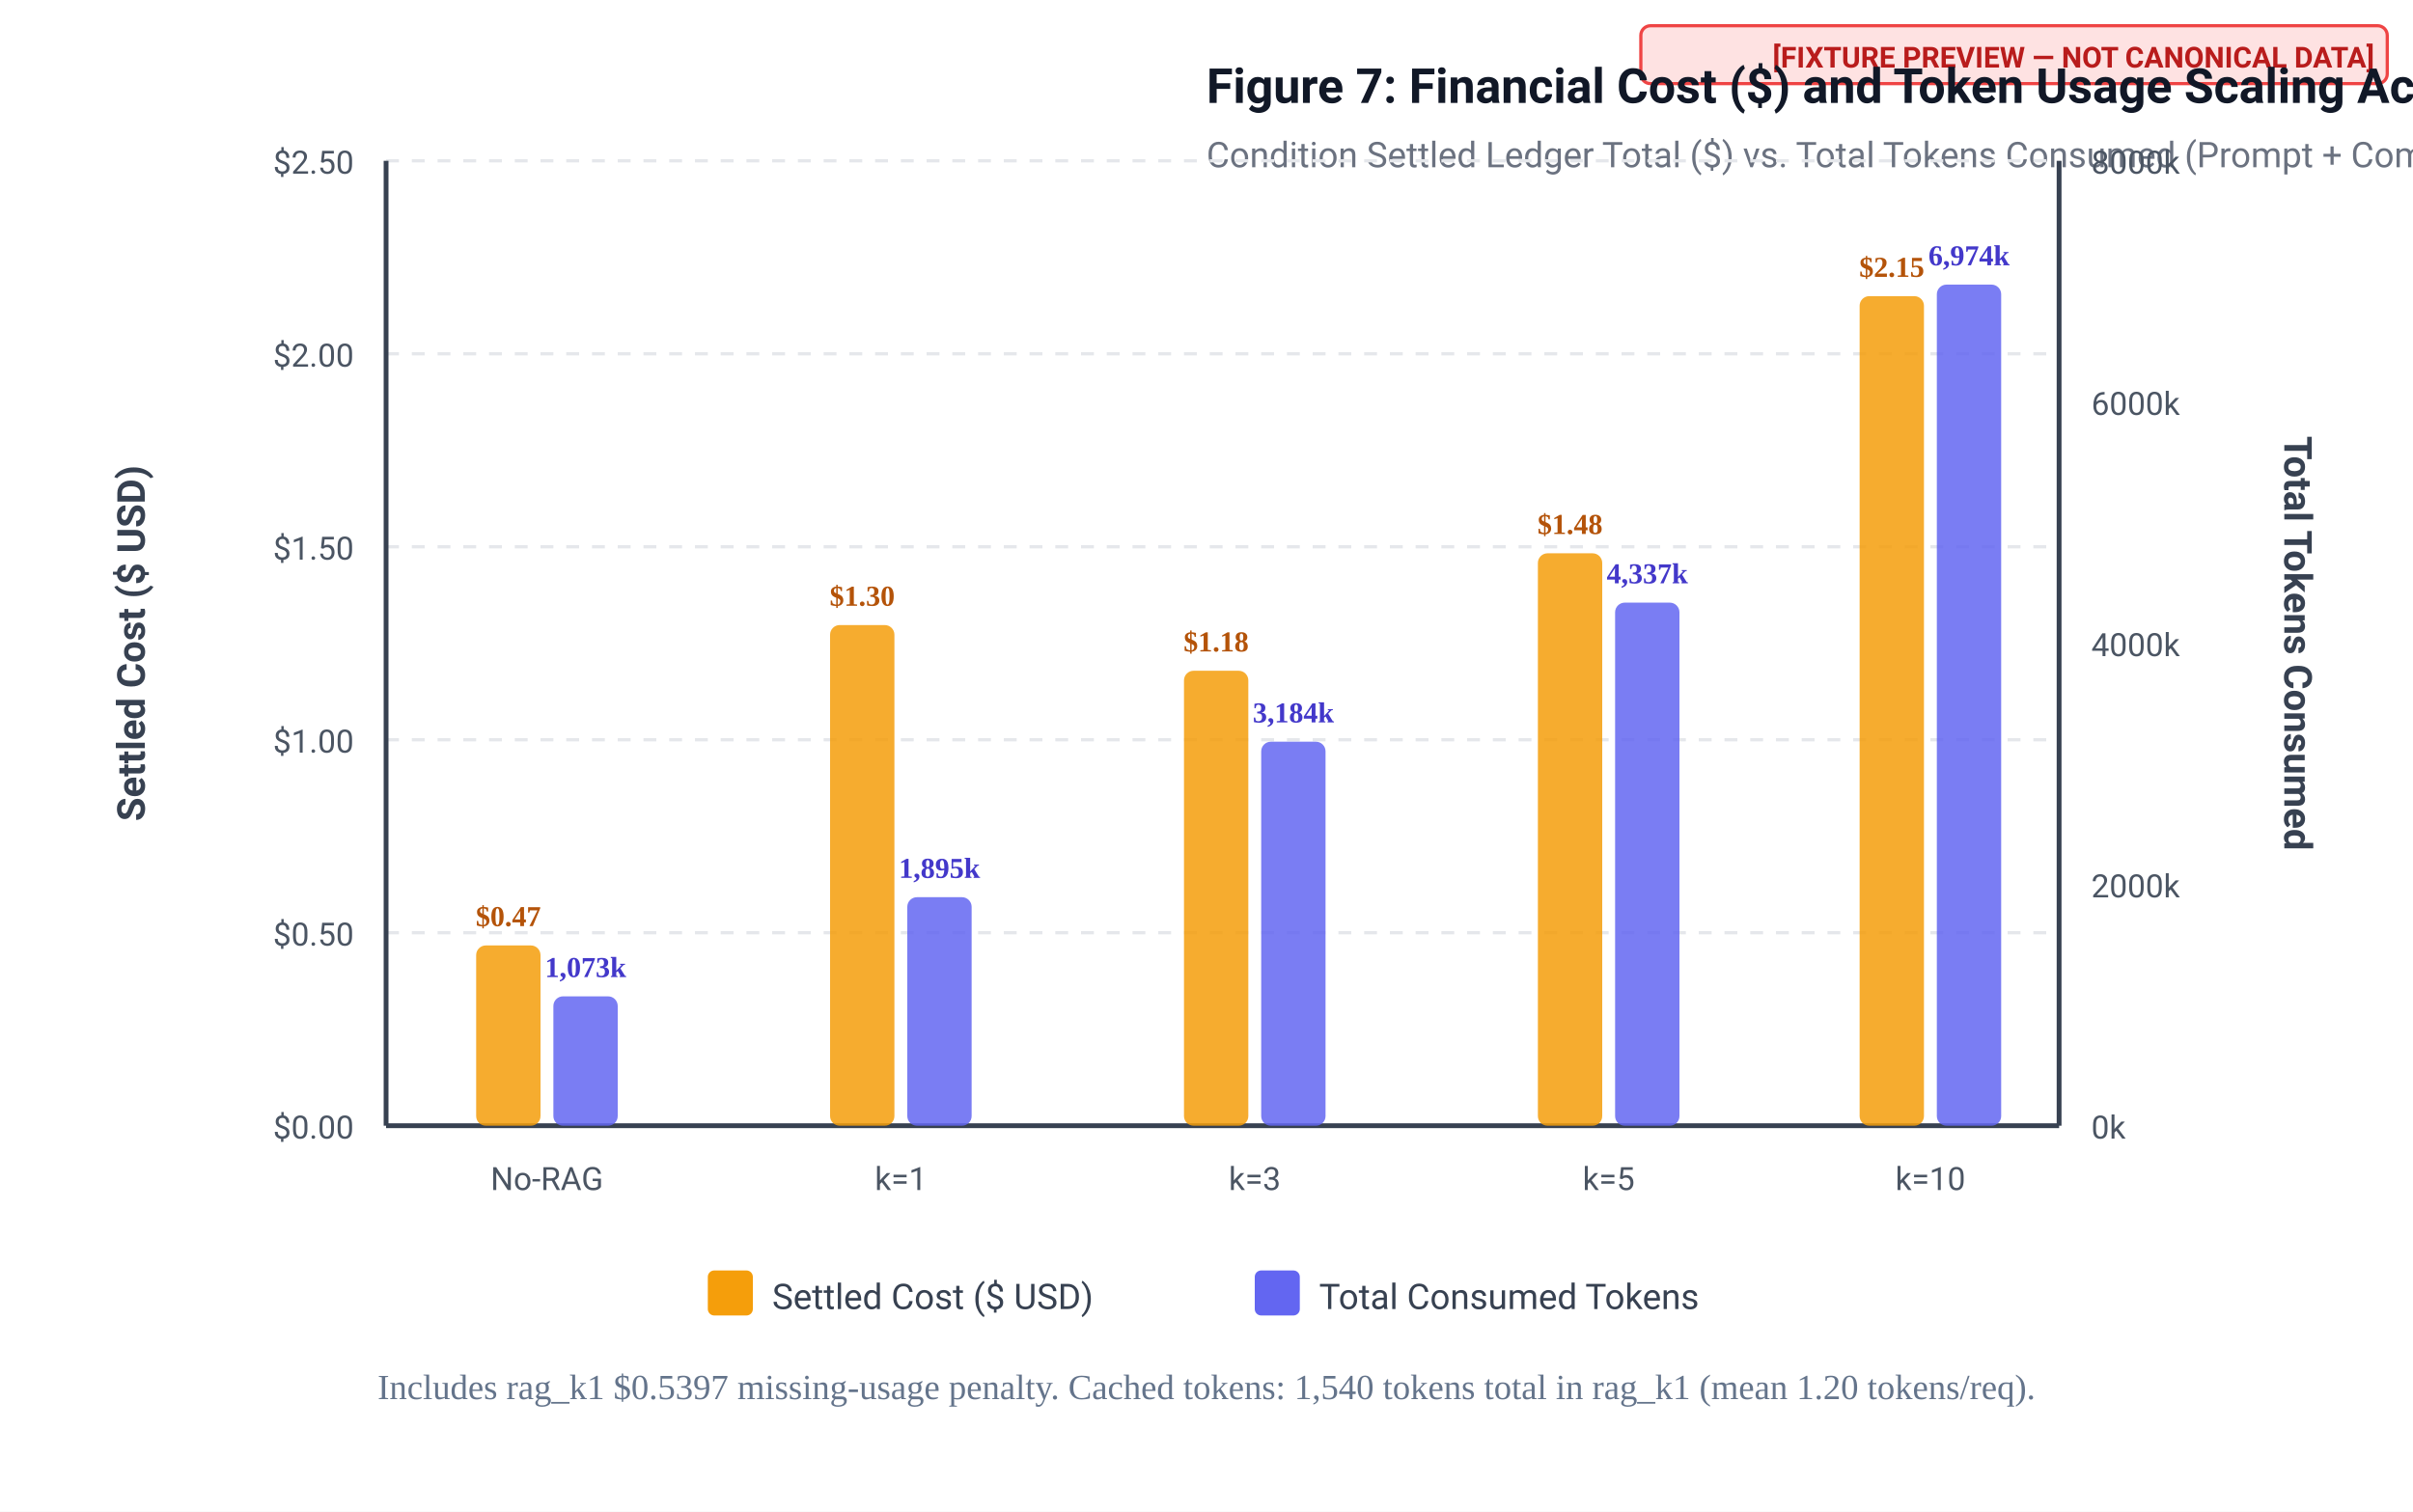
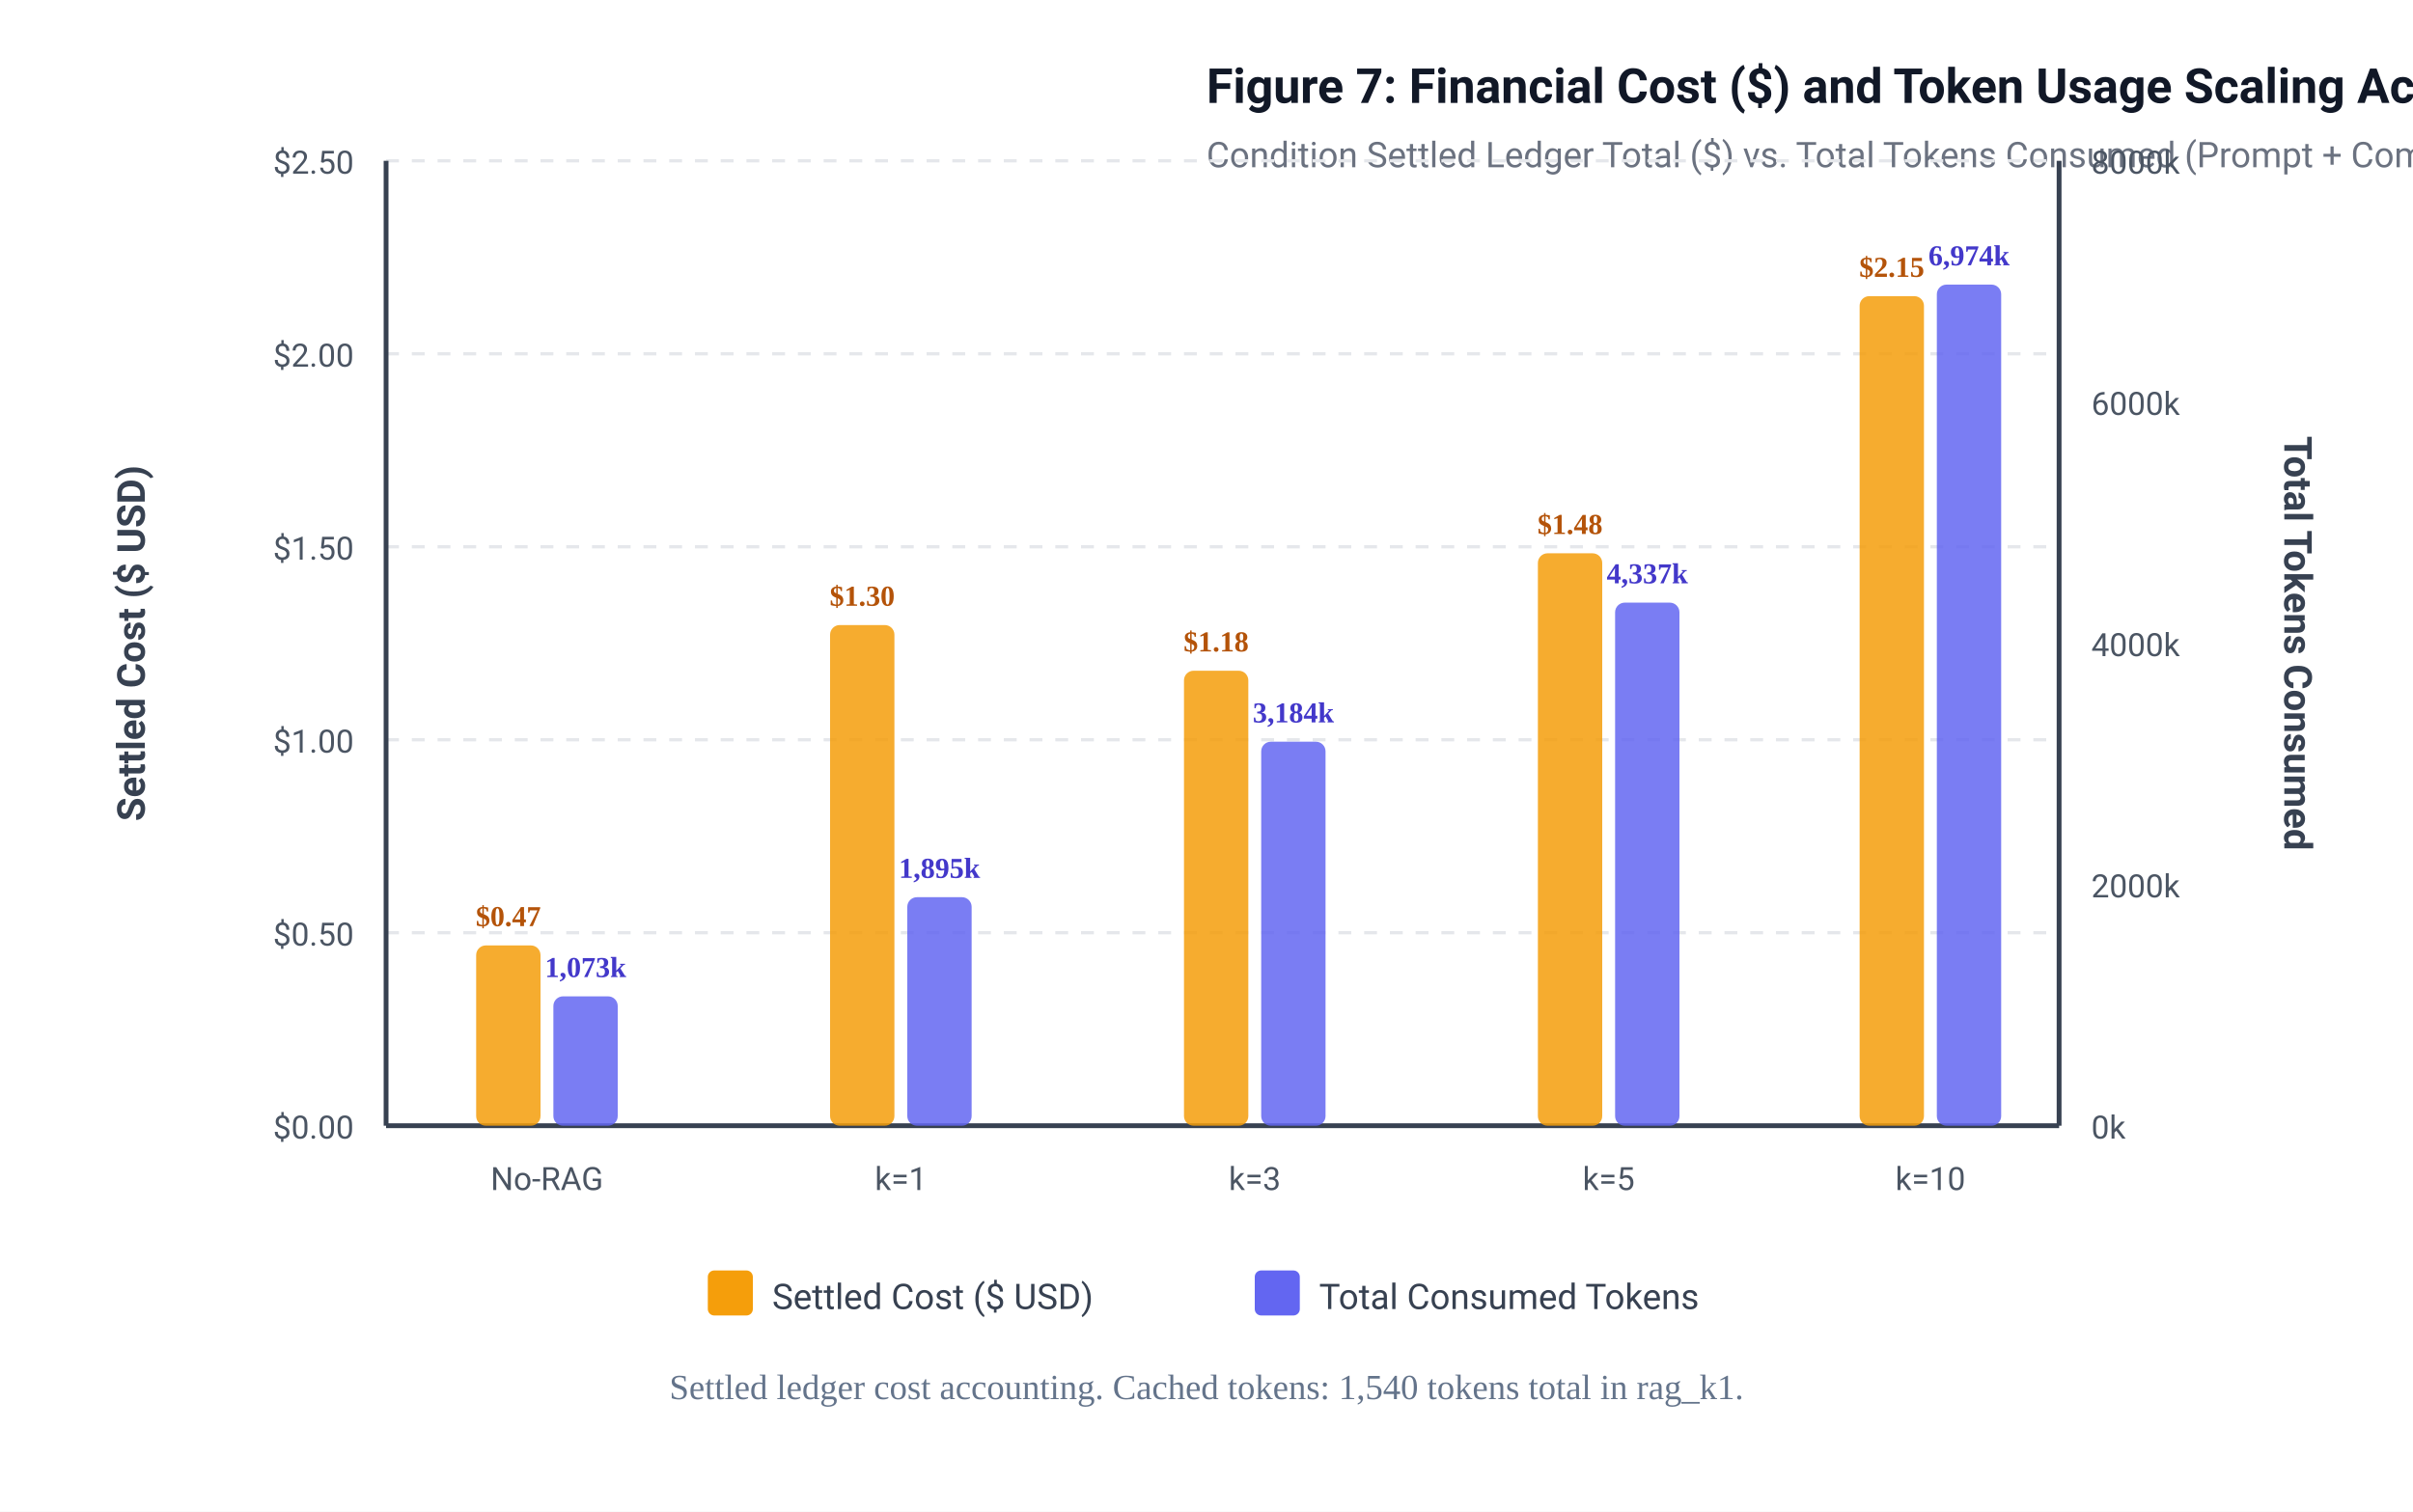
<svg xmlns="http://www.w3.org/2000/svg" viewBox="0 0 750 470" width="750" height="470">
  <defs>
    <style>
      .title { font-family: -apple-system, BlinkMacSystemFont, "Segoe UI", Roboto, Helvetica, Arial, sans-serif; font-size: 15px; font-weight: bold; fill: #111827; }
      .subtitle { font-family: -apple-system, BlinkMacSystemFont, "Segoe UI", Roboto, Helvetica, Arial, sans-serif; font-size: 11px; fill: #6b7280; }
      .axis-label { font-family: -apple-system, BlinkMacSystemFont, "Segoe UI", Roboto, Helvetica, Arial, sans-serif; font-size: 12px; font-weight: 600; fill: #374151; }
      .tick-label { font-family: -apple-system, BlinkMacSystemFont, "Segoe UI", Roboto, Helvetica, Arial, sans-serif; font-size: 10px; fill: #4b5563; text-anchor: middle; }
      .data-label { font-family: -apple-system, BlinkMacSystemFont, "Segoe UI", Roboto, Helvetica, Arial, sans-serif; font-size: 11px; font-weight: bold; fill: #1f2937; text-anchor: middle; }
      .grid-line { stroke: #e5e7eb; stroke-width: 1; stroke-dasharray: 4,4; }
      .legend-text { font-family: -apple-system, BlinkMacSystemFont, "Segoe UI", Roboto, Helvetica, Arial, sans-serif; font-size: 11px; fill: #374151; }
      .fixture-banner { font-family: -apple-system, BlinkMacSystemFont, "Segoe UI", Roboto, Helvetica, Arial, sans-serif; font-size: 9px; font-weight: bold; fill: #b91c1c; text-anchor: end; }
    </style>
  </defs>
  <rect width="100%" height="100%" fill="#ffffff" />
-   <rect x="510" y="8" width="232" height="18" rx="3" ry="3" fill="#fee2e2" stroke="#ef4444" stroke-width="1" />
-   <text x="738" y="21" class="fixture-banner">[FIXTURE PREVIEW — NOT CANONICAL DATA]</text>
  <text x="375" y="32" class="title">Figure 7: Financial Cost ($) and Token Usage Scaling Across Conditions</text>
  <text x="375" y="52" class="subtitle">Condition Settled Ledger Total ($) vs. Total Tokens Consumed (Prompt + Completion)</text>
  <line x1="120" y1="350" x2="640" y2="350" class="grid-line" />
  <text x="110" y="354" class="tick-label" style="text-anchor: end;">$0.00</text>
  <line x1="120" y1="290" x2="640" y2="290" class="grid-line" />
  <text x="110" y="294" class="tick-label" style="text-anchor: end;">$0.50</text>
  <line x1="120" y1="230" x2="640" y2="230" class="grid-line" />
  <text x="110" y="234" class="tick-label" style="text-anchor: end;">$1.00</text>
  <line x1="120" y1="170" x2="640" y2="170" class="grid-line" />
  <text x="110" y="174" class="tick-label" style="text-anchor: end;">$1.50</text>
  <line x1="120" y1="110" x2="640" y2="110" class="grid-line" />
  <text x="110" y="114" class="tick-label" style="text-anchor: end;">$2.00</text>
  <line x1="120" y1="50" x2="640" y2="50" class="grid-line" />
  <text x="110" y="54" class="tick-label" style="text-anchor: end;">$2.50</text>
  <text x="650" y="354" class="tick-label" style="text-anchor: start;">0k</text>
  <text x="650" y="279" class="tick-label" style="text-anchor: start;">2000k</text>
  <text x="650" y="204" class="tick-label" style="text-anchor: start;">4000k</text>
  <text x="650" y="129" class="tick-label" style="text-anchor: start;">6000k</text>
  <text x="650" y="54" class="tick-label" style="text-anchor: start;">8000k</text>
  <line x1="120" y1="50" x2="120" y2="350" stroke="#374151" stroke-width="1.5" />
  <line x1="640" y1="50" x2="640" y2="350" stroke="#374151" stroke-width="1.5" />
  <line x1="120" y1="350" x2="640" y2="350" stroke="#374151" stroke-width="1.5" />
  <text x="45" y="200" class="axis-label" transform="rotate(-90 45 200)" text-anchor="middle">Settled Cost ($ USD)</text>
  <text x="710" y="200" class="axis-label" transform="rotate(90 710 200)" text-anchor="middle">Total Tokens Consumed</text>
-   <rect x="148" y="293.948" width="20" height="56.052" fill="#f59e0b" rx="3" ry="3" opacity="0.85" />
-   <text x="158" y="287.948" font-size="9" font-weight="bold" fill="#b45309" text-anchor="middle">$0.47</text>
+   <rect x="148" y="293.943" width="20" height="56.057" fill="#f59e0b" rx="3" ry="3" opacity="0.85" />
+   <text x="158" y="287.943" font-size="9" font-weight="bold" fill="#b45309" text-anchor="middle">$0.47</text>
  <rect x="172" y="309.777" width="20" height="40.223" fill="#6366f1" rx="3" ry="3" opacity="0.85" />
  <text x="182" y="303.777" font-size="9" font-weight="bold" fill="#4338ca" text-anchor="middle">1,073k</text>
  <text x="170" y="370" class="tick-label">No-RAG</text>
-   <rect x="258" y="194.336" width="20" height="155.664" fill="#f59e0b" rx="3" ry="3" opacity="0.85" />
-   <text x="268" y="188.336" font-size="9" font-weight="bold" fill="#b45309" text-anchor="middle">$1.30</text>
+   <rect x="258" y="194.332" width="20" height="155.668" fill="#f59e0b" rx="3" ry="3" opacity="0.85" />
+   <text x="268" y="188.332" font-size="9" font-weight="bold" fill="#b45309" text-anchor="middle">$1.30</text>
  <rect x="282" y="278.949" width="20" height="71.051" fill="#6366f1" rx="3" ry="3" opacity="0.85" />
  <text x="292" y="272.949" font-size="9" font-weight="bold" fill="#4338ca" text-anchor="middle">1,895k</text>
  <text x="280" y="370" class="tick-label">k=1</text>
-   <rect x="368" y="208.544" width="20" height="141.456" fill="#f59e0b" rx="3" ry="3" opacity="0.85" />
-   <text x="378" y="202.544" font-size="9" font-weight="bold" fill="#b45309" text-anchor="middle">$1.18</text>
+   <rect x="368" y="208.534" width="20" height="141.466" fill="#f59e0b" rx="3" ry="3" opacity="0.85" />
+   <text x="378" y="202.534" font-size="9" font-weight="bold" fill="#b45309" text-anchor="middle">$1.18</text>
  <rect x="392" y="230.61" width="20" height="119.39" fill="#6366f1" rx="3" ry="3" opacity="0.85" />
  <text x="402" y="224.61" font-size="9" font-weight="bold" fill="#4338ca" text-anchor="middle">3,184k</text>
  <text x="390" y="370" class="tick-label">k=3</text>
-   <rect x="478" y="172.028" width="20" height="177.972" fill="#f59e0b" rx="3" ry="3" opacity="0.85" />
-   <text x="488" y="166.028" font-size="9" font-weight="bold" fill="#b45309" text-anchor="middle">$1.48</text>
+   <rect x="478" y="172.026" width="20" height="177.974" fill="#f59e0b" rx="3" ry="3" opacity="0.85" />
+   <text x="488" y="166.026" font-size="9" font-weight="bold" fill="#b45309" text-anchor="middle">$1.48</text>
  <rect x="502" y="187.365" width="20" height="162.635" fill="#6366f1" rx="3" ry="3" opacity="0.85" />
  <text x="512" y="181.365" font-size="9" font-weight="bold" fill="#4338ca" text-anchor="middle">4,337k</text>
  <text x="500" y="370" class="tick-label">k=5</text>
-   <rect x="578" y="92.072" width="20" height="257.928" fill="#f59e0b" rx="3" ry="3" opacity="0.85" />
-   <text x="588" y="86.072" font-size="9" font-weight="bold" fill="#b45309" text-anchor="middle">$2.15</text>
+   <rect x="578" y="92.074" width="20" height="257.926" fill="#f59e0b" rx="3" ry="3" opacity="0.85" />
+   <text x="588" y="86.074" font-size="9" font-weight="bold" fill="#b45309" text-anchor="middle">$2.15</text>
  <rect x="602" y="88.489" width="20" height="261.511" fill="#6366f1" rx="3" ry="3" opacity="0.85" />
  <text x="612" y="82.489" font-size="9" font-weight="bold" fill="#4338ca" text-anchor="middle">6,974k</text>
  <text x="600" y="370" class="tick-label">k=10</text>
  <rect x="220" y="395" width="14" height="14" fill="#f59e0b" rx="2" ry="2" />
  <text x="240" y="407" class="legend-text">Settled Cost ($ USD)</text>
  <rect x="390" y="395" width="14" height="14" fill="#6366f1" rx="2" ry="2" />
  <text x="410" y="407" class="legend-text">Total Consumed Tokens</text>
-   <text x="375" y="435" font-size="11" fill="#64748b" text-anchor="middle">Includes rag_k1 $0.5397 missing-usage penalty. Cached tokens: 1,540 tokens total in rag_k1 (mean 1.20 tokens/req).</text>
+   <text x="375" y="435" font-size="11" fill="#64748b" text-anchor="middle">Settled ledger cost accounting. Cached tokens: 1,540 tokens total in rag_k1.</text>
</svg>
